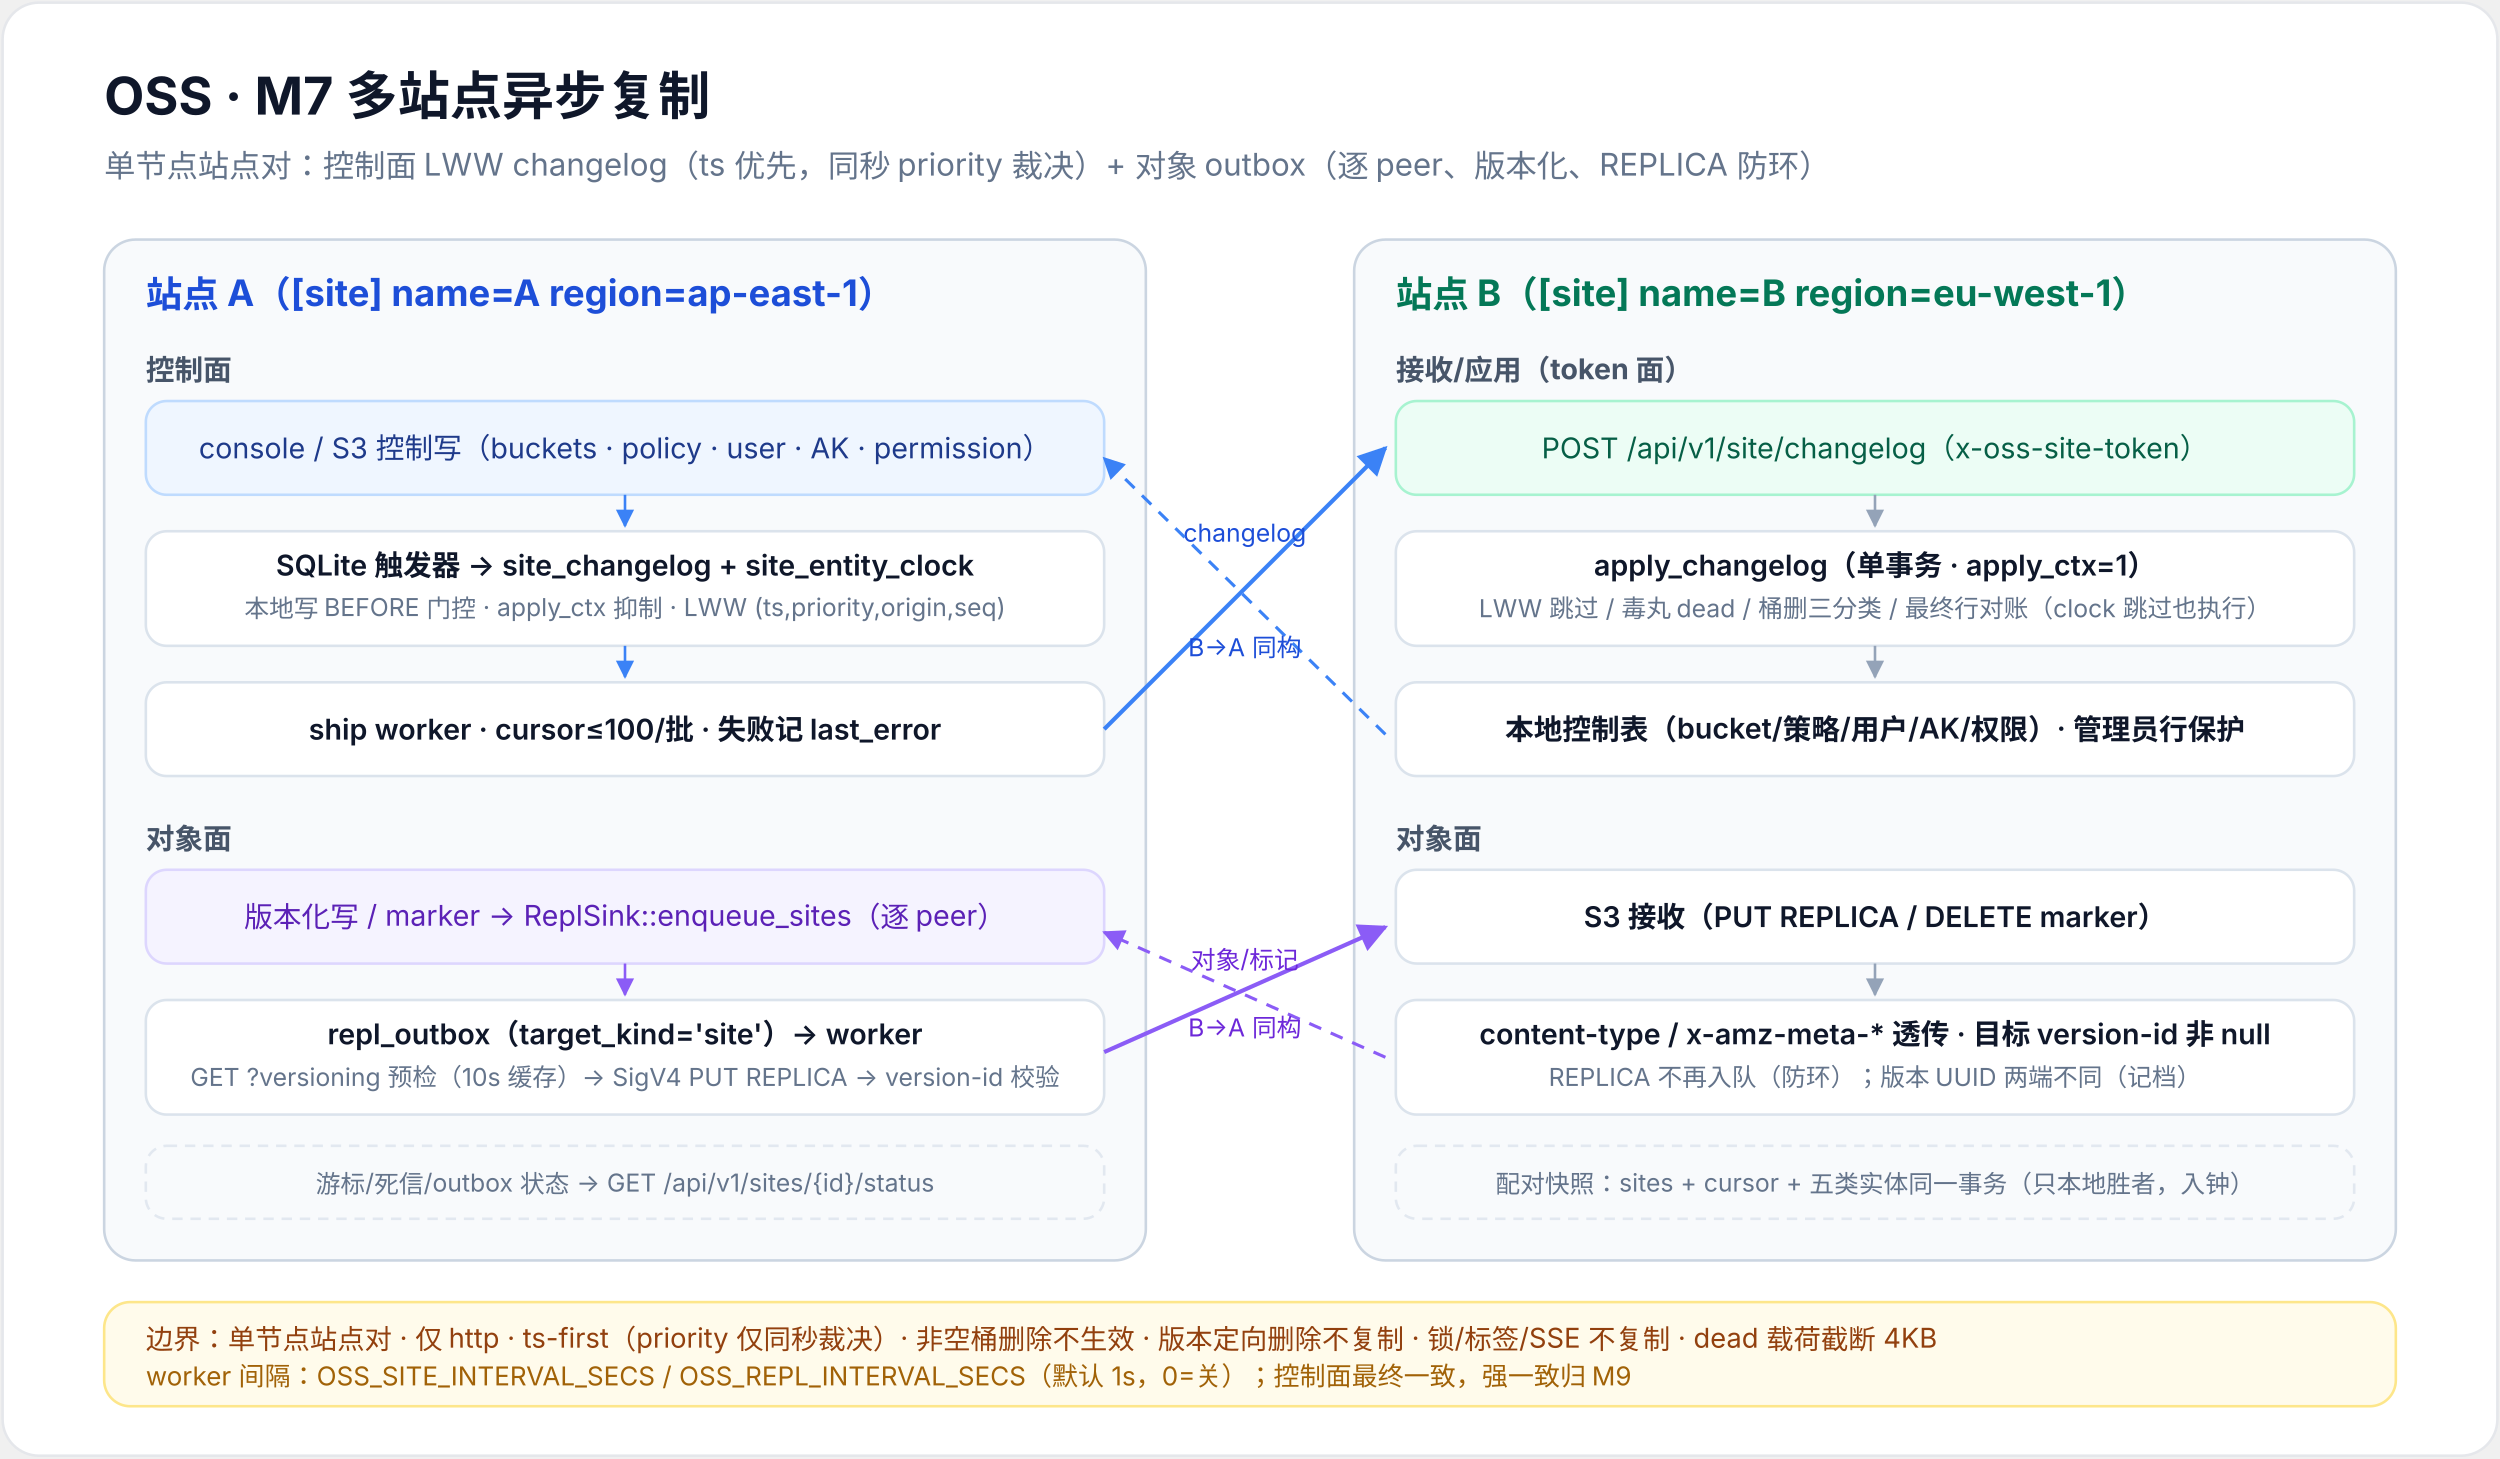
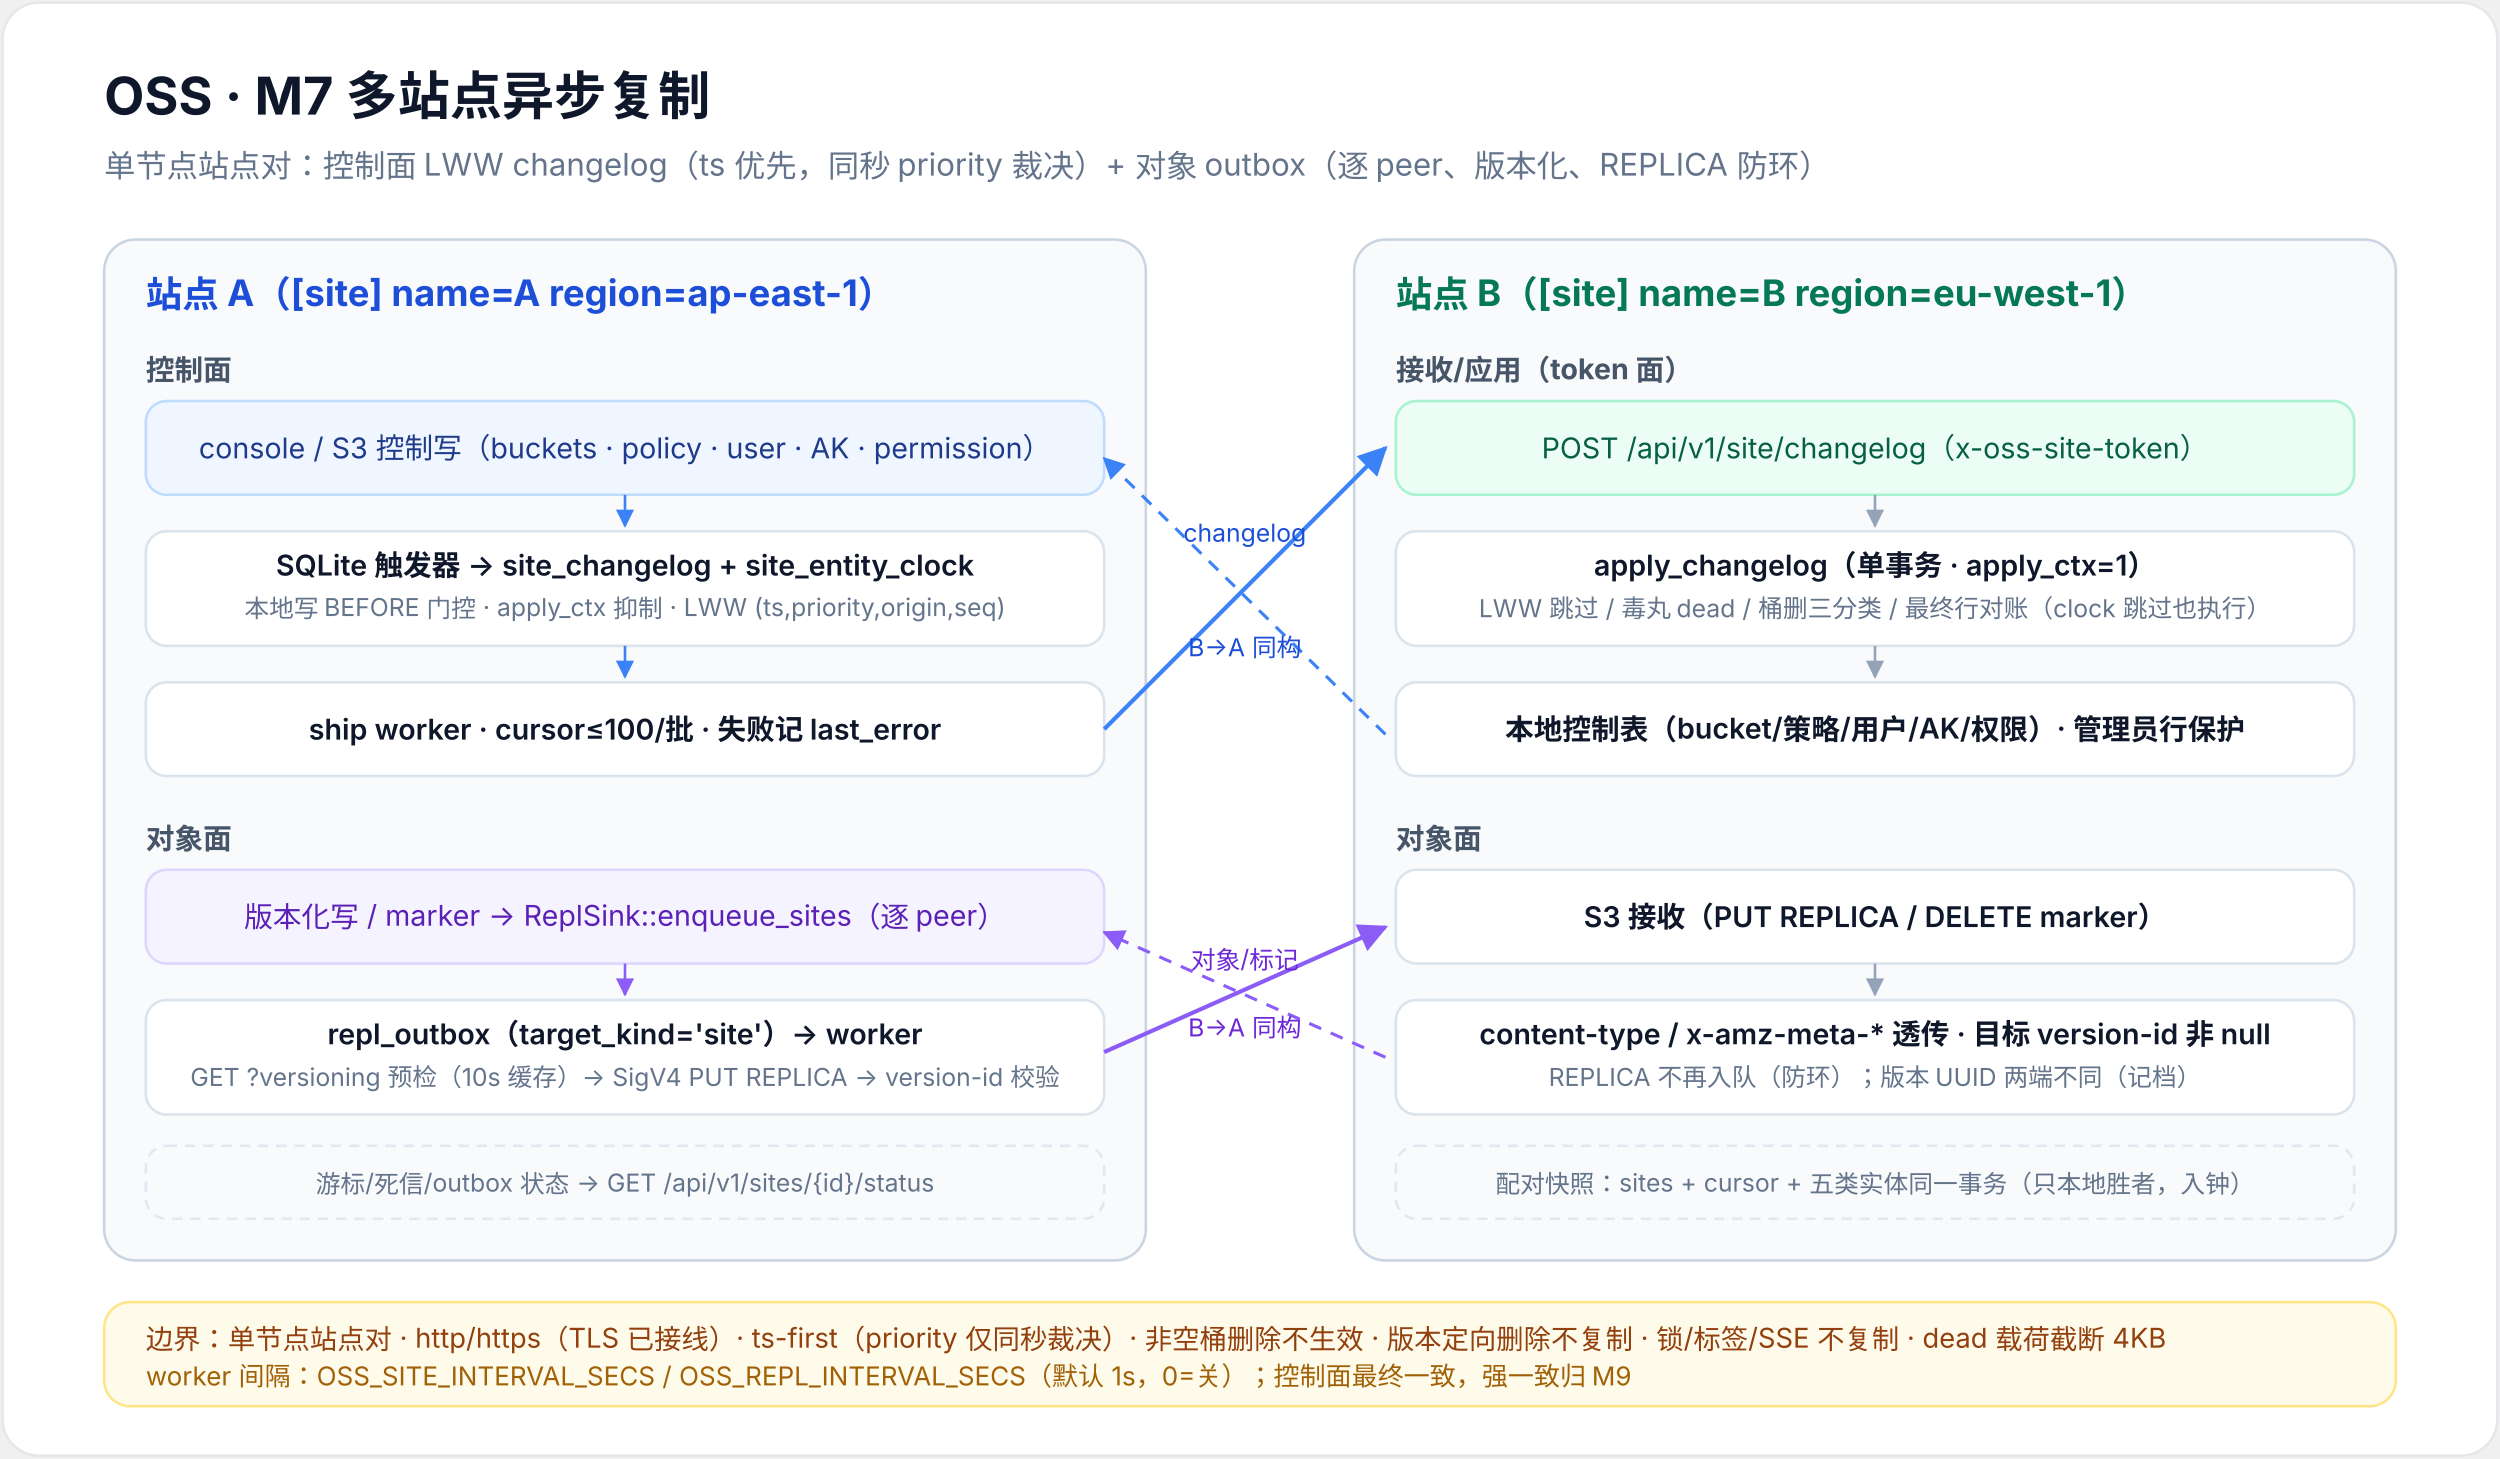
<svg xmlns="http://www.w3.org/2000/svg" viewBox="0 0 960 560" width="960" height="560" font-family="-apple-system, BlinkMacSystemFont, 'Segoe UI', 'Noto Sans SC', 'PingFang SC', 'Microsoft YaHei', sans-serif">
  <defs>
    <marker id="a" viewBox="0 0 10 10" refX="9" refY="5" markerWidth="7" markerHeight="7" orient="auto-start-reverse">
      <path d="M0,0 L10,5 L0,10 z" fill="#94a3b8" />
    </marker>
    <marker id="blue" viewBox="0 0 10 10" refX="9" refY="5" markerWidth="7" markerHeight="7" orient="auto-start-reverse">
      <path d="M0,0 L10,5 L0,10 z" fill="#3b82f6" />
    </marker>
    <marker id="violet" viewBox="0 0 10 10" refX="9" refY="5" markerWidth="7" markerHeight="7" orient="auto-start-reverse">
      <path d="M0,0 L10,5 L0,10 z" fill="#8b5cf6" />
    </marker>
  </defs>
  <rect x="1" y="1" width="958" height="558" rx="14" fill="#ffffff" stroke="#e5e7eb" />
  <text x="40" y="44" font-size="20" font-weight="700" fill="#0f172a">OSS · M7 多站点异步复制</text>
  <text x="40" y="68" font-size="12" fill="#64748b">单节点站点对：控制面 LWW changelog（ts 优先，同秒 priority 裁决）+ 对象 outbox（逐 peer、版本化、REPLICA 防环）</text>
  <rect x="40" y="92" width="400" height="392" rx="12" fill="#f8fafc" stroke="#cbd5e1" />
  <text x="56" y="118" font-size="14" font-weight="700" fill="#1d4ed8">站点 A（[site] name=A region=ap-east-1）</text>
  <text x="56" y="146" font-size="11" font-weight="700" fill="#475569">控制面</text>
  <rect x="56" y="154" width="368" height="36" rx="8" fill="#eff6ff" stroke="#bfdbfe" />
  <text x="240" y="176" font-size="11" fill="#1e3a8a" text-anchor="middle">console / S3 控制写（buckets · policy · user · AK · permission）</text>
  <line x1="240" y1="190" x2="240" y2="202" stroke="#3b82f6" marker-end="url(#blue)" />
  <rect x="56" y="204" width="368" height="44" rx="8" fill="#ffffff" stroke="#dbe3ec" />
  <text x="240" y="221" font-size="11" font-weight="600" fill="#0f172a" text-anchor="middle">SQLite 触发器 → site_changelog + site_entity_clock</text>
  <text x="240" y="237" font-size="9.5" fill="#64748b" text-anchor="middle">本地写 BEFORE 门控 · apply_ctx 抑制 · LWW (ts,priority,origin,seq)</text>
  <line x1="240" y1="248" x2="240" y2="260" stroke="#3b82f6" marker-end="url(#blue)" />
  <rect x="56" y="262" width="368" height="36" rx="8" fill="#ffffff" stroke="#dbe3ec" />
  <text x="240" y="284" font-size="11" font-weight="600" fill="#0f172a" text-anchor="middle">ship worker · cursor≤100/批 · 失败记 last_error</text>
  <text x="56" y="326" font-size="11" font-weight="700" fill="#475569">对象面</text>
  <rect x="56" y="334" width="368" height="36" rx="8" fill="#f5f3ff" stroke="#ddd6fe" />
  <text x="240" y="356" font-size="11" fill="#5b21b6" text-anchor="middle">版本化写 / marker → ReplSink::enqueue_sites（逐 peer）</text>
  <line x1="240" y1="370" x2="240" y2="382" stroke="#8b5cf6" marker-end="url(#violet)" />
  <rect x="56" y="384" width="368" height="44" rx="8" fill="#ffffff" stroke="#dbe3ec" />
  <text x="240" y="401" font-size="11" font-weight="600" fill="#0f172a" text-anchor="middle">repl_outbox（target_kind='site'）→ worker</text>
  <text x="240" y="417" font-size="9.5" fill="#64748b" text-anchor="middle">GET ?versioning 预检（10s 缓存）→ SigV4 PUT REPLICA → version-id 校验</text>
  <rect x="56" y="440" width="368" height="28" rx="8" fill="#f8fafc" stroke="#e2e8f0" stroke-dasharray="4 3" />
  <text x="240" y="458" font-size="9.5" fill="#64748b" text-anchor="middle">游标/死信/outbox 状态 → GET /api/v1/sites/{id}/status</text>
  <rect x="520" y="92" width="400" height="392" rx="12" fill="#f8fafc" stroke="#cbd5e1" />
  <text x="536" y="118" font-size="14" font-weight="700" fill="#047857">站点 B（[site] name=B region=eu-west-1）</text>
  <text x="536" y="146" font-size="11" font-weight="700" fill="#475569">接收/应用（token 面）</text>
  <rect x="536" y="154" width="368" height="36" rx="8" fill="#ecfdf5" stroke="#a7f3d0" />
  <text x="720" y="176" font-size="11" fill="#065f46" text-anchor="middle">POST /api/v1/site/changelog（x-oss-site-token）</text>
  <line x1="720" y1="190" x2="720" y2="202" stroke="#94a3b8" marker-end="url(#a)" />
  <rect x="536" y="204" width="368" height="44" rx="8" fill="#ffffff" stroke="#dbe3ec" />
  <text x="720" y="221" font-size="11" font-weight="600" fill="#0f172a" text-anchor="middle">apply_changelog（单事务 · apply_ctx=1）</text>
  <text x="720" y="237" font-size="9.5" fill="#64748b" text-anchor="middle">LWW 跳过 / 毒丸 dead / 桶删三分类 / 最终行对账（clock 跳过也执行）</text>
  <line x1="720" y1="248" x2="720" y2="260" stroke="#94a3b8" marker-end="url(#a)" />
  <rect x="536" y="262" width="368" height="36" rx="8" fill="#ffffff" stroke="#dbe3ec" />
  <text x="720" y="284" font-size="11" font-weight="600" fill="#0f172a" text-anchor="middle">本地控制表（bucket/策略/用户/AK/权限）· 管理员行保护</text>
  <text x="536" y="326" font-size="11" font-weight="700" fill="#475569">对象面</text>
  <rect x="536" y="334" width="368" height="36" rx="8" fill="#ffffff" stroke="#dbe3ec" />
  <text x="720" y="356" font-size="11" font-weight="600" fill="#0f172a" text-anchor="middle">S3 接收（PUT REPLICA / DELETE marker）</text>
  <line x1="720" y1="370" x2="720" y2="382" stroke="#94a3b8" marker-end="url(#a)" />
  <rect x="536" y="384" width="368" height="44" rx="8" fill="#ffffff" stroke="#dbe3ec" />
  <text x="720" y="401" font-size="11" font-weight="600" fill="#0f172a" text-anchor="middle">content-type / x-amz-meta-* 透传 · 目标 version-id 非 null</text>
  <text x="720" y="417" font-size="9.5" fill="#64748b" text-anchor="middle">REPLICA 不再入队（防环）；版本 UUID 两端不同（记档）</text>
  <rect x="536" y="440" width="368" height="28" rx="8" fill="#f8fafc" stroke="#e2e8f0" stroke-dasharray="4 3" />
  <text x="720" y="458" font-size="9.5" fill="#64748b" text-anchor="middle">配对快照：sites + cursor + 五类实体同一事务（只本地胜者，入钟）</text>
  <line x1="424" y1="280" x2="532" y2="172" stroke="#3b82f6" stroke-width="1.6" marker-end="url(#blue)" />
  <text x="478" y="208" font-size="9.5" fill="#1d4ed8" text-anchor="middle">changelog</text>
  <line x1="532" y1="282" x2="424" y2="176" stroke="#3b82f6" stroke-width="1.2" stroke-dasharray="5 4" marker-end="url(#blue)" />
  <text x="478" y="252" font-size="9.5" fill="#1d4ed8" text-anchor="middle">B→A 同构</text>
  <line x1="424" y1="404" x2="532" y2="356" stroke="#8b5cf6" stroke-width="1.6" marker-end="url(#violet)" />
  <text x="478" y="372" font-size="9.5" fill="#6d28d9" text-anchor="middle">对象/标记</text>
  <line x1="532" y1="406" x2="424" y2="358" stroke="#8b5cf6" stroke-width="1.2" stroke-dasharray="5 4" marker-end="url(#violet)" />
  <text x="478" y="398" font-size="9.5" fill="#6d28d9" text-anchor="middle">B→A 同构</text>
  <rect x="40" y="500" width="880" height="40" rx="10" fill="#fffbeb" stroke="#fde68a" />
-   <text x="56" y="518" font-size="10.5" fill="#92400e">边界：单节点站点对 · 仅 http · ts-first（priority 仅同秒裁决）· 非空桶删除不生效 · 版本定向删除不复制 · 锁/标签/SSE 不复制 · dead 载荷截断 4KB</text>
+   <text x="56" y="518" font-size="10.5" fill="#92400e">边界：单节点站点对 · http/https（TLS 已接线）· ts-first（priority 仅同秒裁决）· 非空桶删除不生效 · 版本定向删除不复制 · 锁/标签/SSE 不复制 · dead 载荷截断 4KB</text>
  <text x="56" y="532" font-size="10" fill="#a16207">worker 间隔：OSS_SITE_INTERVAL_SECS / OSS_REPL_INTERVAL_SECS（默认 1s，0=关）；控制面最终一致，强一致归 M9</text>
</svg>
